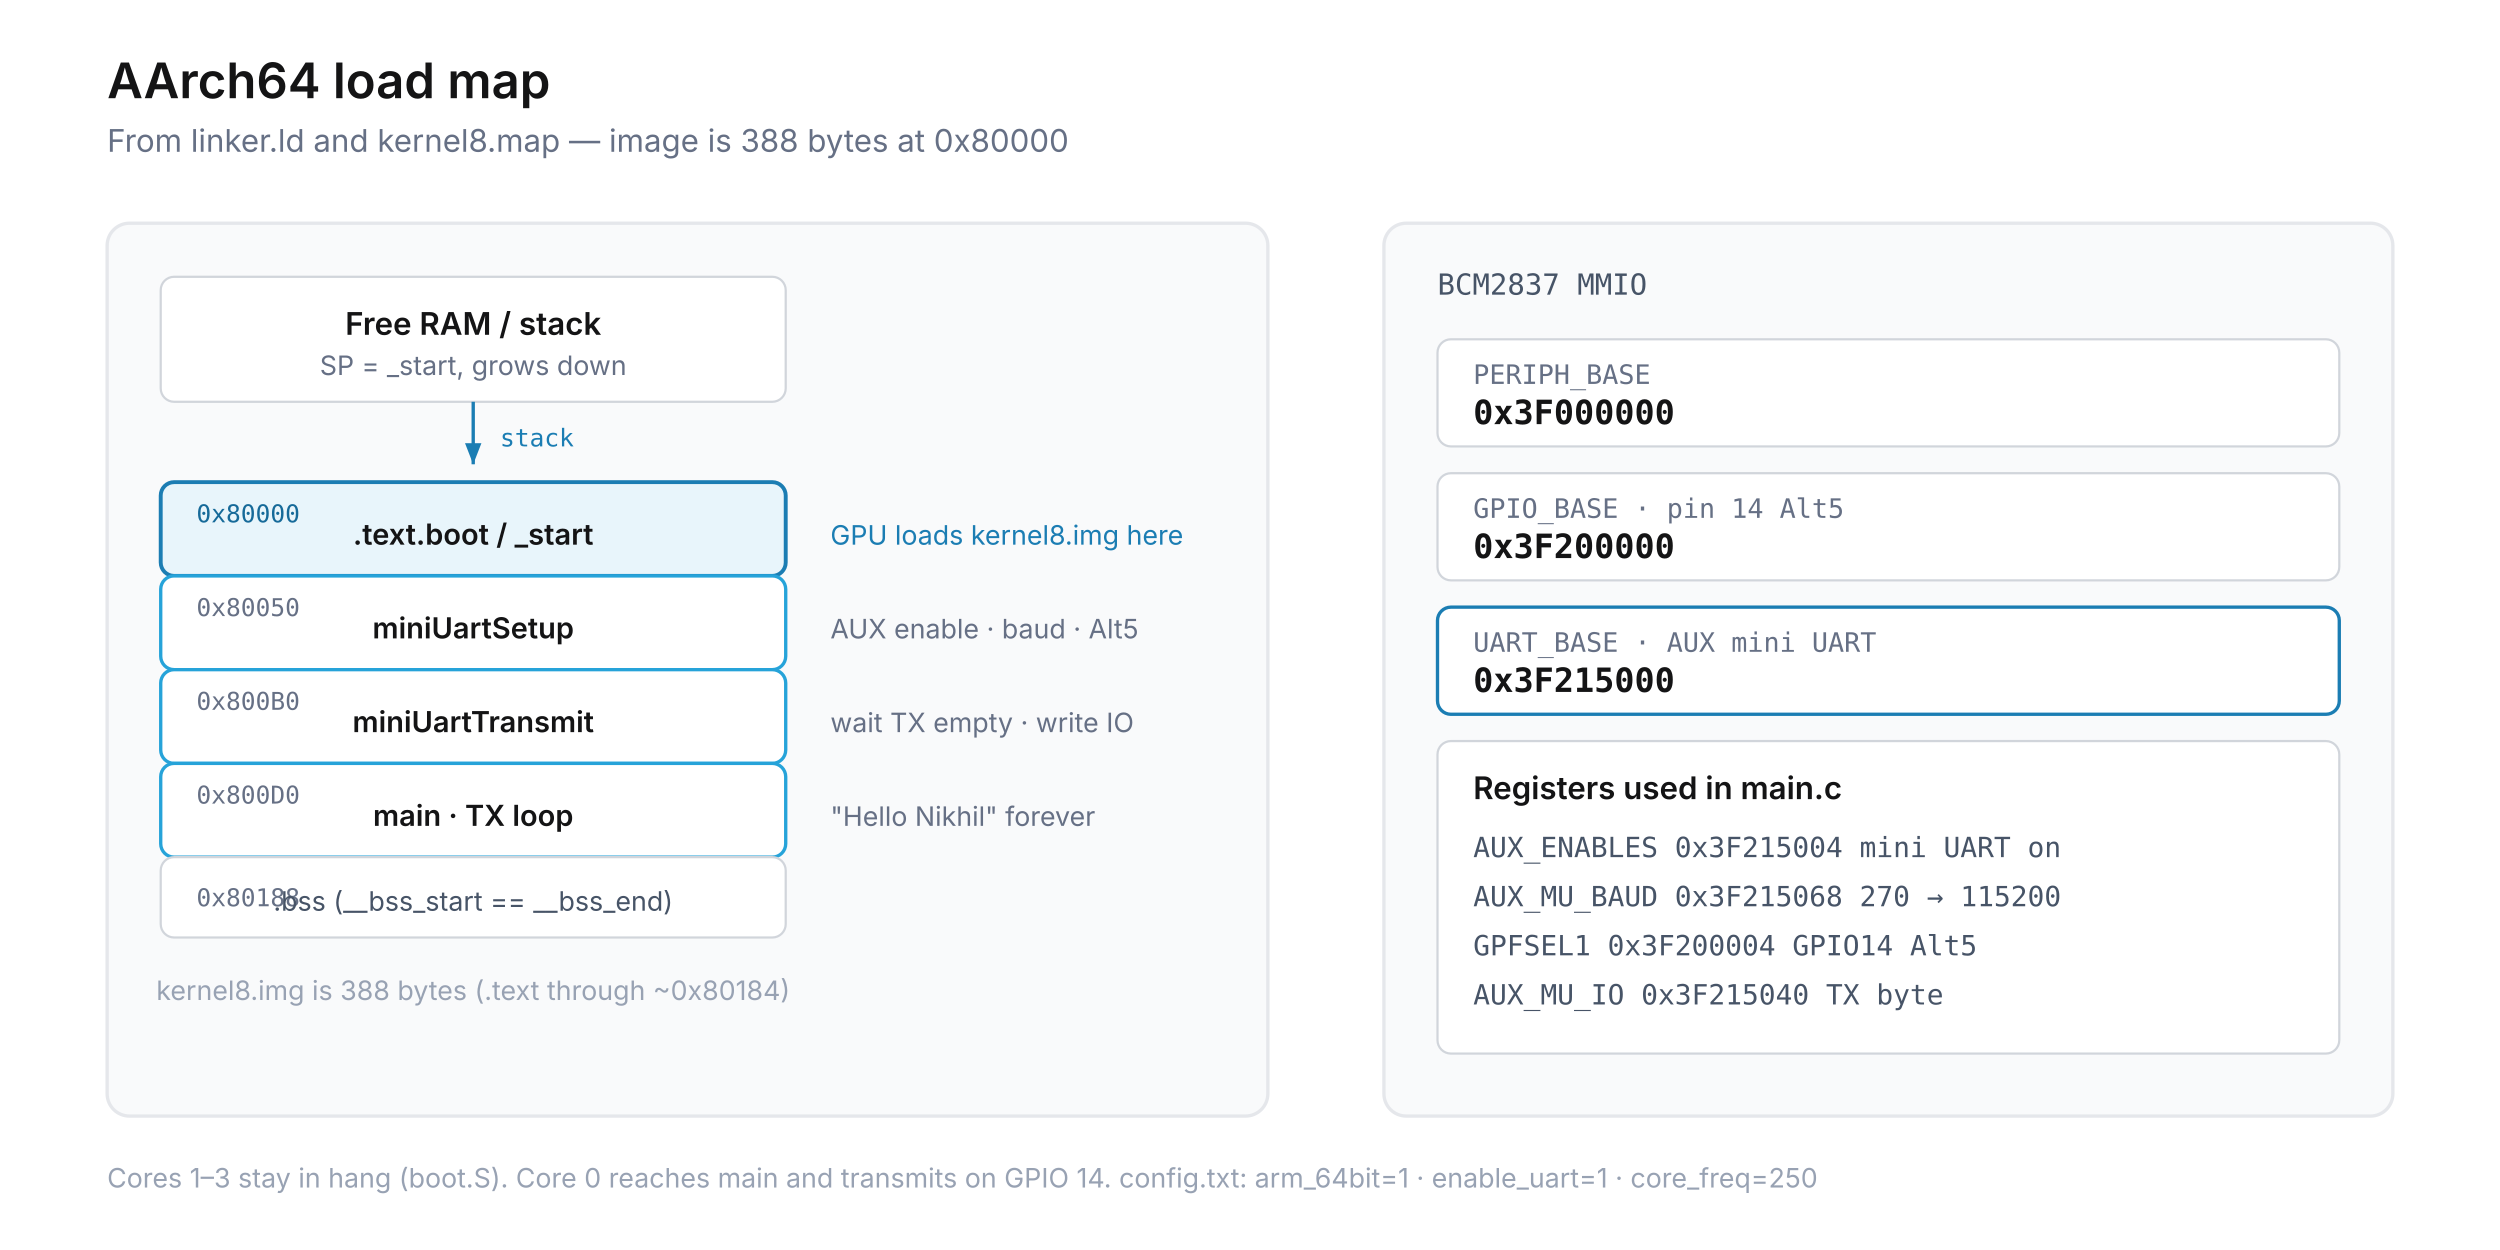
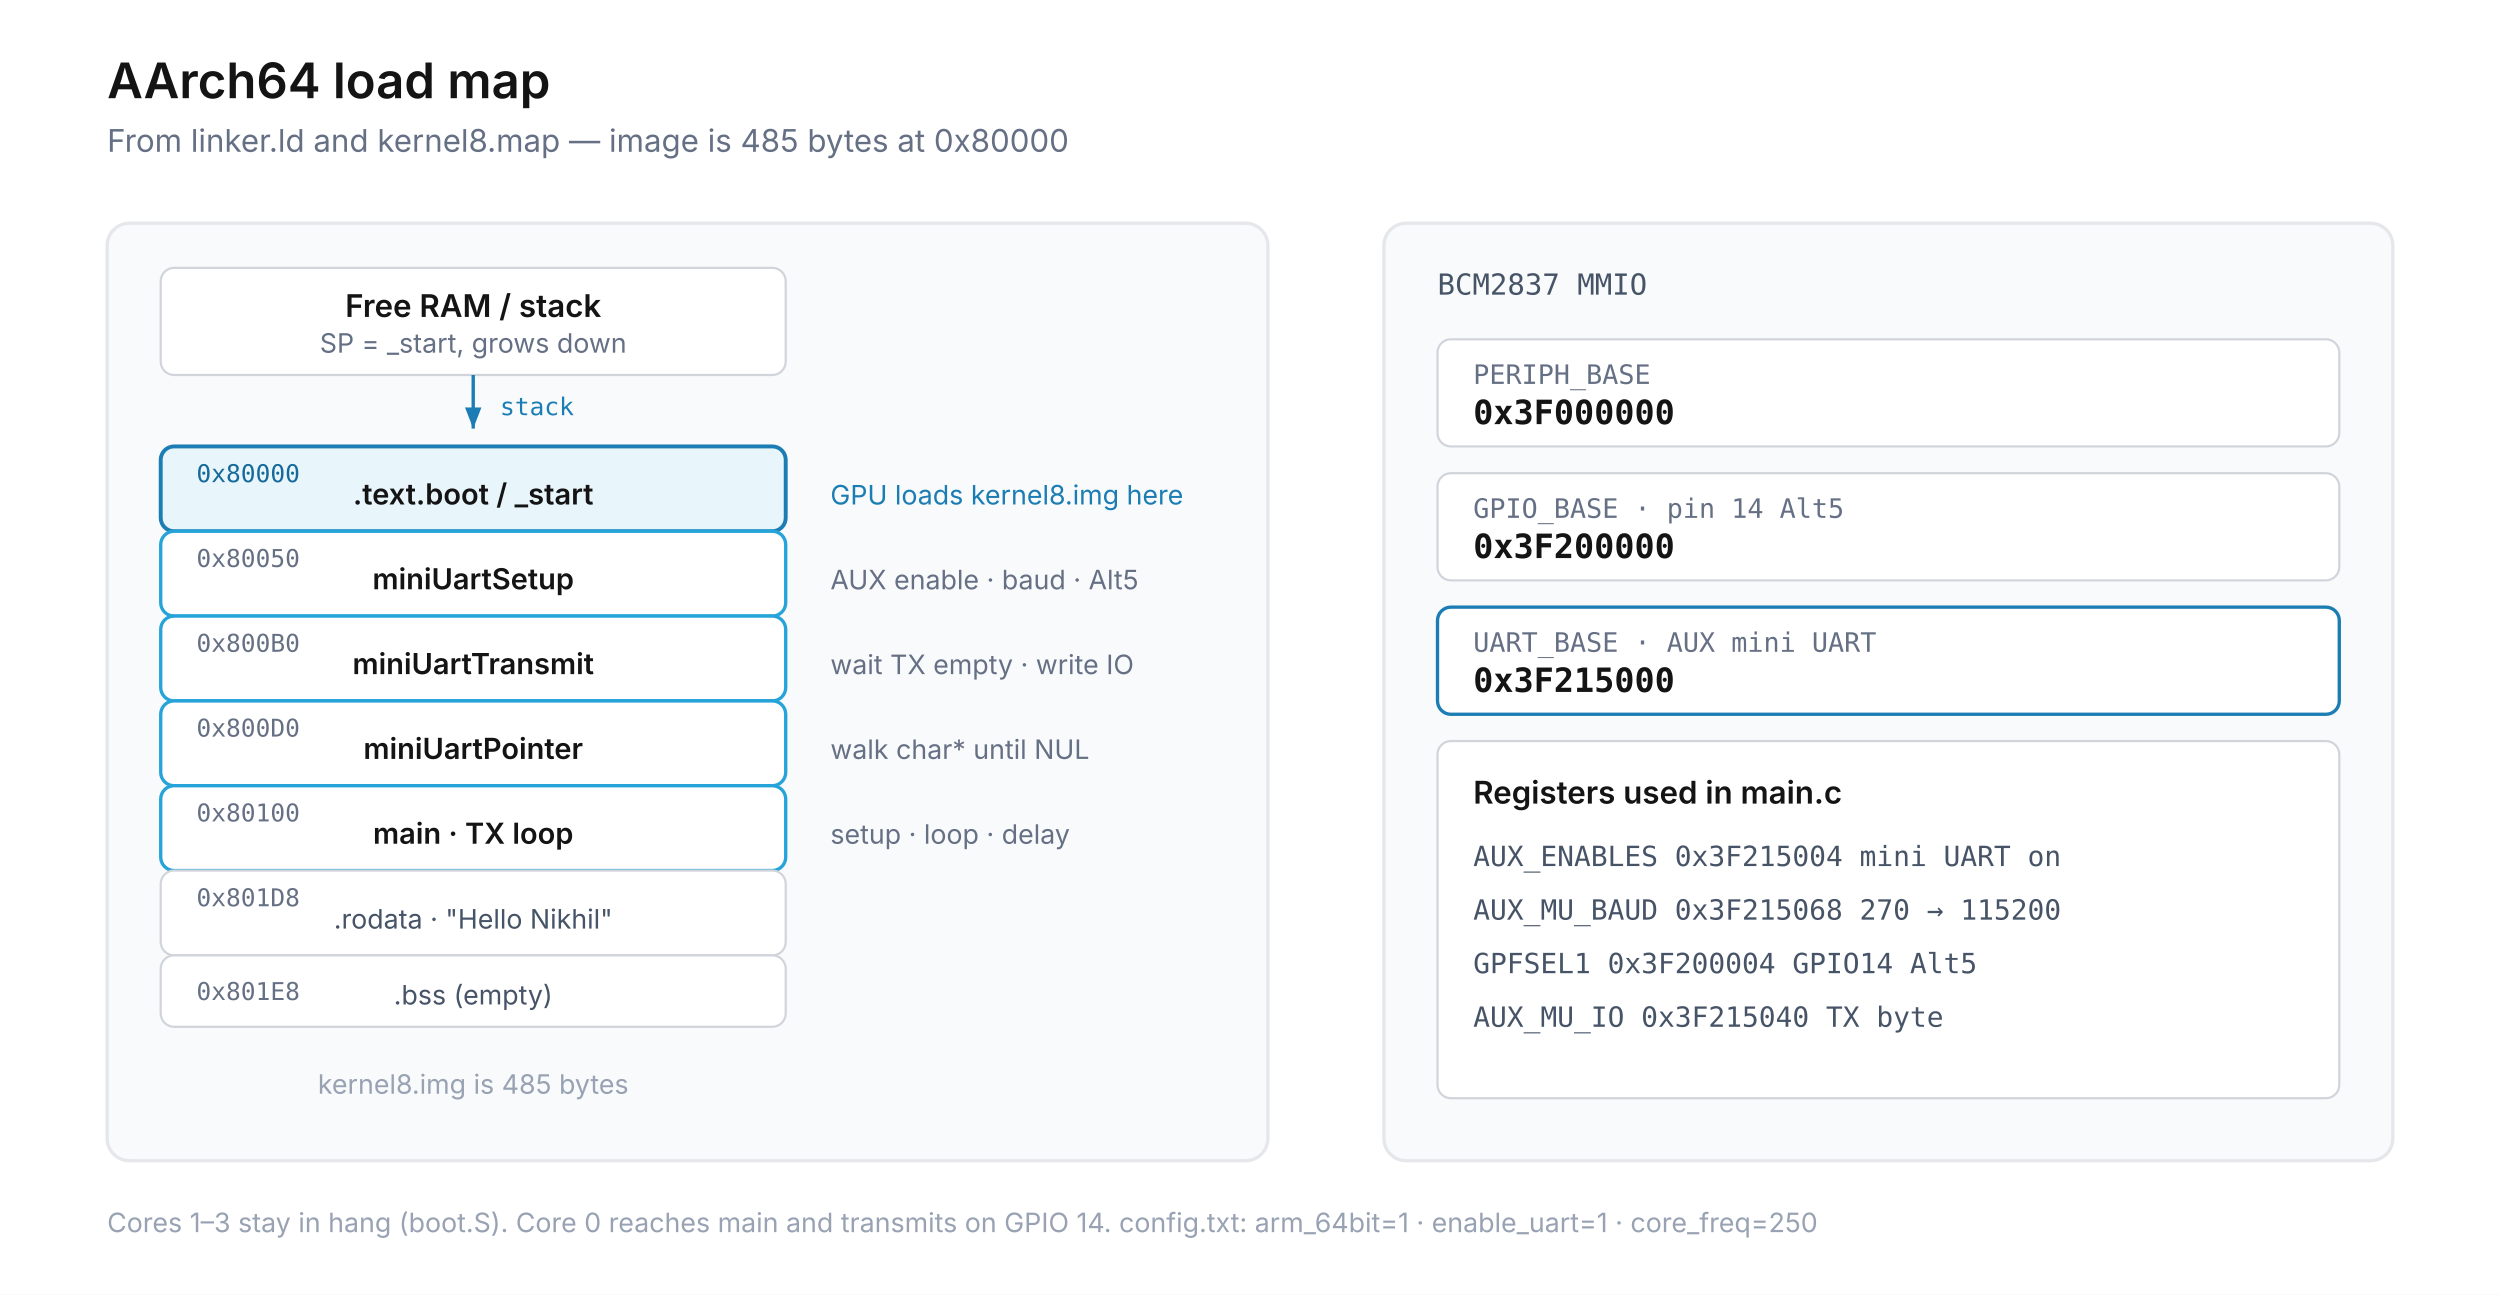
- <svg xmlns="http://www.w3.org/2000/svg" viewBox="0 0 1120 560" role="img" aria-labelledby="title desc">
+ <svg xmlns="http://www.w3.org/2000/svg" viewBox="0 0 1120 580" role="img" aria-labelledby="title desc">
  <defs>
-     <marker id="arrow" viewBox="0 0 10 10" refX="9" refY="5" markerWidth="7" markerHeight="7" orient="auto-start-reverse">
-       <path d="M 0 1.5 L 9 5 L 0 8.5 Z" fill="#667085" />
-     </marker>
    <marker id="arrow-accent" viewBox="0 0 10 10" refX="9" refY="5" markerWidth="7" markerHeight="7" orient="auto-start-reverse">
      <path d="M 0 1.5 L 9 5 L 0 8.5 Z" fill="#1b7db3" />
    </marker>
  </defs>
-   <rect width="1120" height="560" fill="#ffffff" />
+   <rect width="1120" height="580" fill="#ffffff" />
  <text x="48" y="44" fill="#141415" font-family="ui-sans-serif, system-ui, -apple-system, Segoe UI, sans-serif" font-size="22" font-weight="600">AArch64 load map</text>
-   <text x="48" y="68" fill="#667085" font-family="ui-sans-serif, system-ui, -apple-system, Segoe UI, sans-serif" font-size="14">From linker.ld and kernel8.map — image is 388 bytes at 0x80000</text>
-   <rect x="48" y="100" width="520" height="400" rx="10" fill="#f9fafb" stroke="#e5e7eb" stroke-width="1.5" />
-   <rect x="72" y="124" width="280" height="56" rx="6" fill="#ffffff" stroke="#d1d5db" />
-   <text x="212" y="150" text-anchor="middle" fill="#141415" font-family="ui-sans-serif, system-ui, -apple-system, Segoe UI, sans-serif" font-size="14" font-weight="600">Free RAM / stack</text>
-   <text x="212" y="168" text-anchor="middle" fill="#667085" font-family="ui-sans-serif, system-ui, -apple-system, Segoe UI, sans-serif" font-size="12">SP = _start, grows down</text>
-   <path d="M 212 180 V 208" fill="none" stroke="#1b7db3" stroke-width="1.5" marker-end="url(#arrow-accent)" />
-   <text x="224" y="200" fill="#1b7db3" font-family="ui-monospace, SFMono-Regular, Menlo, monospace" font-size="11">stack</text>
-   <rect x="72" y="216" width="280" height="42" rx="6" fill="#e8f5fb" stroke="#1b7db3" stroke-width="1.75" />
-   <text x="88" y="234" fill="#166a99" font-family="ui-monospace, SFMono-Regular, Menlo, monospace" font-size="11">0x80000</text>
-   <text x="212" y="244" text-anchor="middle" fill="#141415" font-family="ui-sans-serif, system-ui, -apple-system, Segoe UI, sans-serif" font-size="13" font-weight="600">.text.boot / _start</text>
-   <rect x="72" y="258" width="280" height="42" rx="6" fill="#ffffff" stroke="#26a3d9" stroke-width="1.5" />
-   <text x="88" y="276" fill="#667085" font-family="ui-monospace, SFMono-Regular, Menlo, monospace" font-size="11">0x80050</text>
-   <text x="212" y="286" text-anchor="middle" fill="#141415" font-family="ui-sans-serif, system-ui, -apple-system, Segoe UI, sans-serif" font-size="13" font-weight="600">miniUartSetup</text>
-   <rect x="72" y="300" width="280" height="42" rx="6" fill="#ffffff" stroke="#26a3d9" stroke-width="1.5" />
-   <text x="88" y="318" fill="#667085" font-family="ui-monospace, SFMono-Regular, Menlo, monospace" font-size="11">0x800B0</text>
-   <text x="212" y="328" text-anchor="middle" fill="#141415" font-family="ui-sans-serif, system-ui, -apple-system, Segoe UI, sans-serif" font-size="13" font-weight="600">miniUartTransmit</text>
-   <rect x="72" y="342" width="280" height="42" rx="6" fill="#ffffff" stroke="#26a3d9" stroke-width="1.5" />
-   <text x="88" y="360" fill="#667085" font-family="ui-monospace, SFMono-Regular, Menlo, monospace" font-size="11">0x800D0</text>
-   <text x="212" y="370" text-anchor="middle" fill="#141415" font-family="ui-sans-serif, system-ui, -apple-system, Segoe UI, sans-serif" font-size="13" font-weight="600">main · TX loop</text>
-   <rect x="72" y="384" width="280" height="36" rx="6" fill="#ffffff" stroke="#d1d5db" />
-   <text x="88" y="406" fill="#667085" font-family="ui-monospace, SFMono-Regular, Menlo, monospace" font-size="11">0x80188</text>
-   <text x="212" y="408" text-anchor="middle" fill="#475467" font-family="ui-sans-serif, system-ui, -apple-system, Segoe UI, sans-serif" font-size="12">.bss (__bss_start == __bss_end)</text>
-   <text x="212" y="448" text-anchor="middle" fill="#98a2b3" font-family="ui-sans-serif, system-ui, -apple-system, Segoe UI, sans-serif" font-size="12">kernel8.img is 388 bytes (.text through ~0x80184)</text>
-   <text x="372" y="244" fill="#1b7db3" font-family="ui-sans-serif, system-ui, -apple-system, Segoe UI, sans-serif" font-size="12">GPU loads kernel8.img here</text>
-   <text x="372" y="286" fill="#667085" font-family="ui-sans-serif, system-ui, -apple-system, Segoe UI, sans-serif" font-size="12">AUX enable · baud · Alt5</text>
-   <text x="372" y="328" fill="#667085" font-family="ui-sans-serif, system-ui, -apple-system, Segoe UI, sans-serif" font-size="12">wait TX empty · write IO</text>
-   <text x="372" y="370" fill="#667085" font-family="ui-sans-serif, system-ui, -apple-system, Segoe UI, sans-serif" font-size="12">"Hello Nikhil" forever</text>
-   <rect x="620" y="100" width="452" height="400" rx="10" fill="#f9fafb" stroke="#e5e7eb" stroke-width="1.5" />
+   <text x="48" y="68" fill="#667085" font-family="ui-sans-serif, system-ui, -apple-system, Segoe UI, sans-serif" font-size="14">From linker.ld and kernel8.map — image is 485 bytes at 0x80000</text>
+   <rect x="48" y="100" width="520" height="420" rx="10" fill="#f9fafb" stroke="#e5e7eb" stroke-width="1.5" />
+   <rect x="72" y="120" width="280" height="48" rx="6" fill="#ffffff" stroke="#d1d5db" />
+   <text x="212" y="142" text-anchor="middle" fill="#141415" font-family="ui-sans-serif, system-ui, -apple-system, Segoe UI, sans-serif" font-size="14" font-weight="600">Free RAM / stack</text>
+   <text x="212" y="158" text-anchor="middle" fill="#667085" font-family="ui-sans-serif, system-ui, -apple-system, Segoe UI, sans-serif" font-size="12">SP = _start, grows down</text>
+   <path d="M 212 168 V 192" fill="none" stroke="#1b7db3" stroke-width="1.5" marker-end="url(#arrow-accent)" />
+   <text x="224" y="186" fill="#1b7db3" font-family="ui-monospace, SFMono-Regular, Menlo, monospace" font-size="11">stack</text>
+   <rect x="72" y="200" width="280" height="38" rx="6" fill="#e8f5fb" stroke="#1b7db3" stroke-width="1.75" />
+   <text x="88" y="216" fill="#166a99" font-family="ui-monospace, SFMono-Regular, Menlo, monospace" font-size="11">0x80000</text>
+   <text x="212" y="226" text-anchor="middle" fill="#141415" font-family="ui-sans-serif, system-ui, -apple-system, Segoe UI, sans-serif" font-size="13" font-weight="600">.text.boot / _start</text>
+   <rect x="72" y="238" width="280" height="38" rx="6" fill="#ffffff" stroke="#26a3d9" stroke-width="1.5" />
+   <text x="88" y="254" fill="#667085" font-family="ui-monospace, SFMono-Regular, Menlo, monospace" font-size="11">0x80050</text>
+   <text x="212" y="264" text-anchor="middle" fill="#141415" font-family="ui-sans-serif, system-ui, -apple-system, Segoe UI, sans-serif" font-size="13" font-weight="600">miniUartSetup</text>
+   <rect x="72" y="276" width="280" height="38" rx="6" fill="#ffffff" stroke="#26a3d9" stroke-width="1.5" />
+   <text x="88" y="292" fill="#667085" font-family="ui-monospace, SFMono-Regular, Menlo, monospace" font-size="11">0x800B0</text>
+   <text x="212" y="302" text-anchor="middle" fill="#141415" font-family="ui-sans-serif, system-ui, -apple-system, Segoe UI, sans-serif" font-size="13" font-weight="600">miniUartTransmit</text>
+   <rect x="72" y="314" width="280" height="38" rx="6" fill="#ffffff" stroke="#26a3d9" stroke-width="1.5" />
+   <text x="88" y="330" fill="#667085" font-family="ui-monospace, SFMono-Regular, Menlo, monospace" font-size="11">0x800D0</text>
+   <text x="212" y="340" text-anchor="middle" fill="#141415" font-family="ui-sans-serif, system-ui, -apple-system, Segoe UI, sans-serif" font-size="13" font-weight="600">miniUartPointer</text>
+   <rect x="72" y="352" width="280" height="38" rx="6" fill="#ffffff" stroke="#26a3d9" stroke-width="1.5" />
+   <text x="88" y="368" fill="#667085" font-family="ui-monospace, SFMono-Regular, Menlo, monospace" font-size="11">0x80100</text>
+   <text x="212" y="378" text-anchor="middle" fill="#141415" font-family="ui-sans-serif, system-ui, -apple-system, Segoe UI, sans-serif" font-size="13" font-weight="600">main · TX loop</text>
+   <rect x="72" y="390" width="280" height="38" rx="6" fill="#ffffff" stroke="#d1d5db" />
+   <text x="88" y="406" fill="#667085" font-family="ui-monospace, SFMono-Regular, Menlo, monospace" font-size="11">0x801D8</text>
+   <text x="212" y="416" text-anchor="middle" fill="#475467" font-family="ui-sans-serif, system-ui, -apple-system, Segoe UI, sans-serif" font-size="12">.rodata · "Hello Nikhil"</text>
+   <rect x="72" y="428" width="280" height="32" rx="6" fill="#ffffff" stroke="#d1d5db" />
+   <text x="88" y="448" fill="#667085" font-family="ui-monospace, SFMono-Regular, Menlo, monospace" font-size="11">0x801E8</text>
+   <text x="212" y="450" text-anchor="middle" fill="#475467" font-family="ui-sans-serif, system-ui, -apple-system, Segoe UI, sans-serif" font-size="12">.bss (empty)</text>
+   <text x="212" y="490" text-anchor="middle" fill="#98a2b3" font-family="ui-sans-serif, system-ui, -apple-system, Segoe UI, sans-serif" font-size="12">kernel8.img is 485 bytes</text>
+   <text x="372" y="226" fill="#1b7db3" font-family="ui-sans-serif, system-ui, -apple-system, Segoe UI, sans-serif" font-size="12">GPU loads kernel8.img here</text>
+   <text x="372" y="264" fill="#667085" font-family="ui-sans-serif, system-ui, -apple-system, Segoe UI, sans-serif" font-size="12">AUX enable · baud · Alt5</text>
+   <text x="372" y="302" fill="#667085" font-family="ui-sans-serif, system-ui, -apple-system, Segoe UI, sans-serif" font-size="12">wait TX empty · write IO</text>
+   <text x="372" y="340" fill="#667085" font-family="ui-sans-serif, system-ui, -apple-system, Segoe UI, sans-serif" font-size="12">walk char* until NUL</text>
+   <text x="372" y="378" fill="#667085" font-family="ui-sans-serif, system-ui, -apple-system, Segoe UI, sans-serif" font-size="12">setup · loop · delay</text>
+   <rect x="620" y="100" width="452" height="420" rx="10" fill="#f9fafb" stroke="#e5e7eb" stroke-width="1.5" />
  <text x="644" y="132" fill="#475467" font-family="ui-monospace, SFMono-Regular, Menlo, monospace" font-size="13">BCM2837 MMIO</text>
  <rect x="644" y="152" width="404" height="48" rx="6" fill="#ffffff" stroke="#d1d5db" />
  <text x="660" y="172" fill="#667085" font-family="ui-monospace, SFMono-Regular, Menlo, monospace" font-size="12">PERIPH_BASE</text>
  <text x="660" y="190" fill="#141415" font-family="ui-monospace, SFMono-Regular, Menlo, monospace" font-size="15" font-weight="600">0x3F000000</text>
  <rect x="644" y="212" width="404" height="48" rx="6" fill="#ffffff" stroke="#d1d5db" />
  <text x="660" y="232" fill="#667085" font-family="ui-monospace, SFMono-Regular, Menlo, monospace" font-size="12">GPIO_BASE · pin 14 Alt5</text>
  <text x="660" y="250" fill="#141415" font-family="ui-monospace, SFMono-Regular, Menlo, monospace" font-size="15" font-weight="600">0x3F200000</text>
  <rect x="644" y="272" width="404" height="48" rx="6" fill="#ffffff" stroke="#1b7db3" stroke-width="1.5" />
  <text x="660" y="292" fill="#667085" font-family="ui-monospace, SFMono-Regular, Menlo, monospace" font-size="12">UART_BASE · AUX mini UART</text>
  <text x="660" y="310" fill="#141415" font-family="ui-monospace, SFMono-Regular, Menlo, monospace" font-size="15" font-weight="600">0x3F215000</text>
-   <rect x="644" y="332" width="404" height="140" rx="6" fill="#ffffff" stroke="#d1d5db" />
-   <text x="660" y="358" fill="#141415" font-family="ui-sans-serif, system-ui, -apple-system, Segoe UI, sans-serif" font-size="14" font-weight="600">Registers used in main.c</text>
-   <text x="660" y="384" fill="#475467" font-family="ui-monospace, SFMono-Regular, Menlo, monospace" font-size="12.5">AUX_ENABLES  0x3F215004  mini UART on</text>
-   <text x="660" y="406" fill="#475467" font-family="ui-monospace, SFMono-Regular, Menlo, monospace" font-size="12.5">AUX_MU_BAUD  0x3F215068  270 → 115200</text>
-   <text x="660" y="428" fill="#475467" font-family="ui-monospace, SFMono-Regular, Menlo, monospace" font-size="12.5">GPFSEL1      0x3F200004  GPIO14 Alt5</text>
-   <text x="660" y="450" fill="#475467" font-family="ui-monospace, SFMono-Regular, Menlo, monospace" font-size="12.5">AUX_MU_IO    0x3F215040  TX byte</text>
-   <text x="48" y="532" fill="#98a2b3" font-family="ui-sans-serif, system-ui, -apple-system, Segoe UI, sans-serif" font-size="12">Cores 1–3 stay in hang (boot.S). Core 0 reaches main and transmits on GPIO 14. config.txt: arm_64bit=1 · enable_uart=1 · core_freq=250</text>
+   <rect x="644" y="332" width="404" height="160" rx="6" fill="#ffffff" stroke="#d1d5db" />
+   <text x="660" y="360" fill="#141415" font-family="ui-sans-serif, system-ui, -apple-system, Segoe UI, sans-serif" font-size="14" font-weight="600">Registers used in main.c</text>
+   <text x="660" y="388" fill="#475467" font-family="ui-monospace, SFMono-Regular, Menlo, monospace" font-size="12.5">AUX_ENABLES  0x3F215004  mini UART on</text>
+   <text x="660" y="412" fill="#475467" font-family="ui-monospace, SFMono-Regular, Menlo, monospace" font-size="12.5">AUX_MU_BAUD  0x3F215068  270 → 115200</text>
+   <text x="660" y="436" fill="#475467" font-family="ui-monospace, SFMono-Regular, Menlo, monospace" font-size="12.5">GPFSEL1      0x3F200004  GPIO14 Alt5</text>
+   <text x="660" y="460" fill="#475467" font-family="ui-monospace, SFMono-Regular, Menlo, monospace" font-size="12.5">AUX_MU_IO    0x3F215040  TX byte</text>
+   <text x="48" y="552" fill="#98a2b3" font-family="ui-sans-serif, system-ui, -apple-system, Segoe UI, sans-serif" font-size="12">Cores 1–3 stay in hang (boot.S). Core 0 reaches main and transmits on GPIO 14. config.txt: arm_64bit=1 · enable_uart=1 · core_freq=250</text>
</svg>
